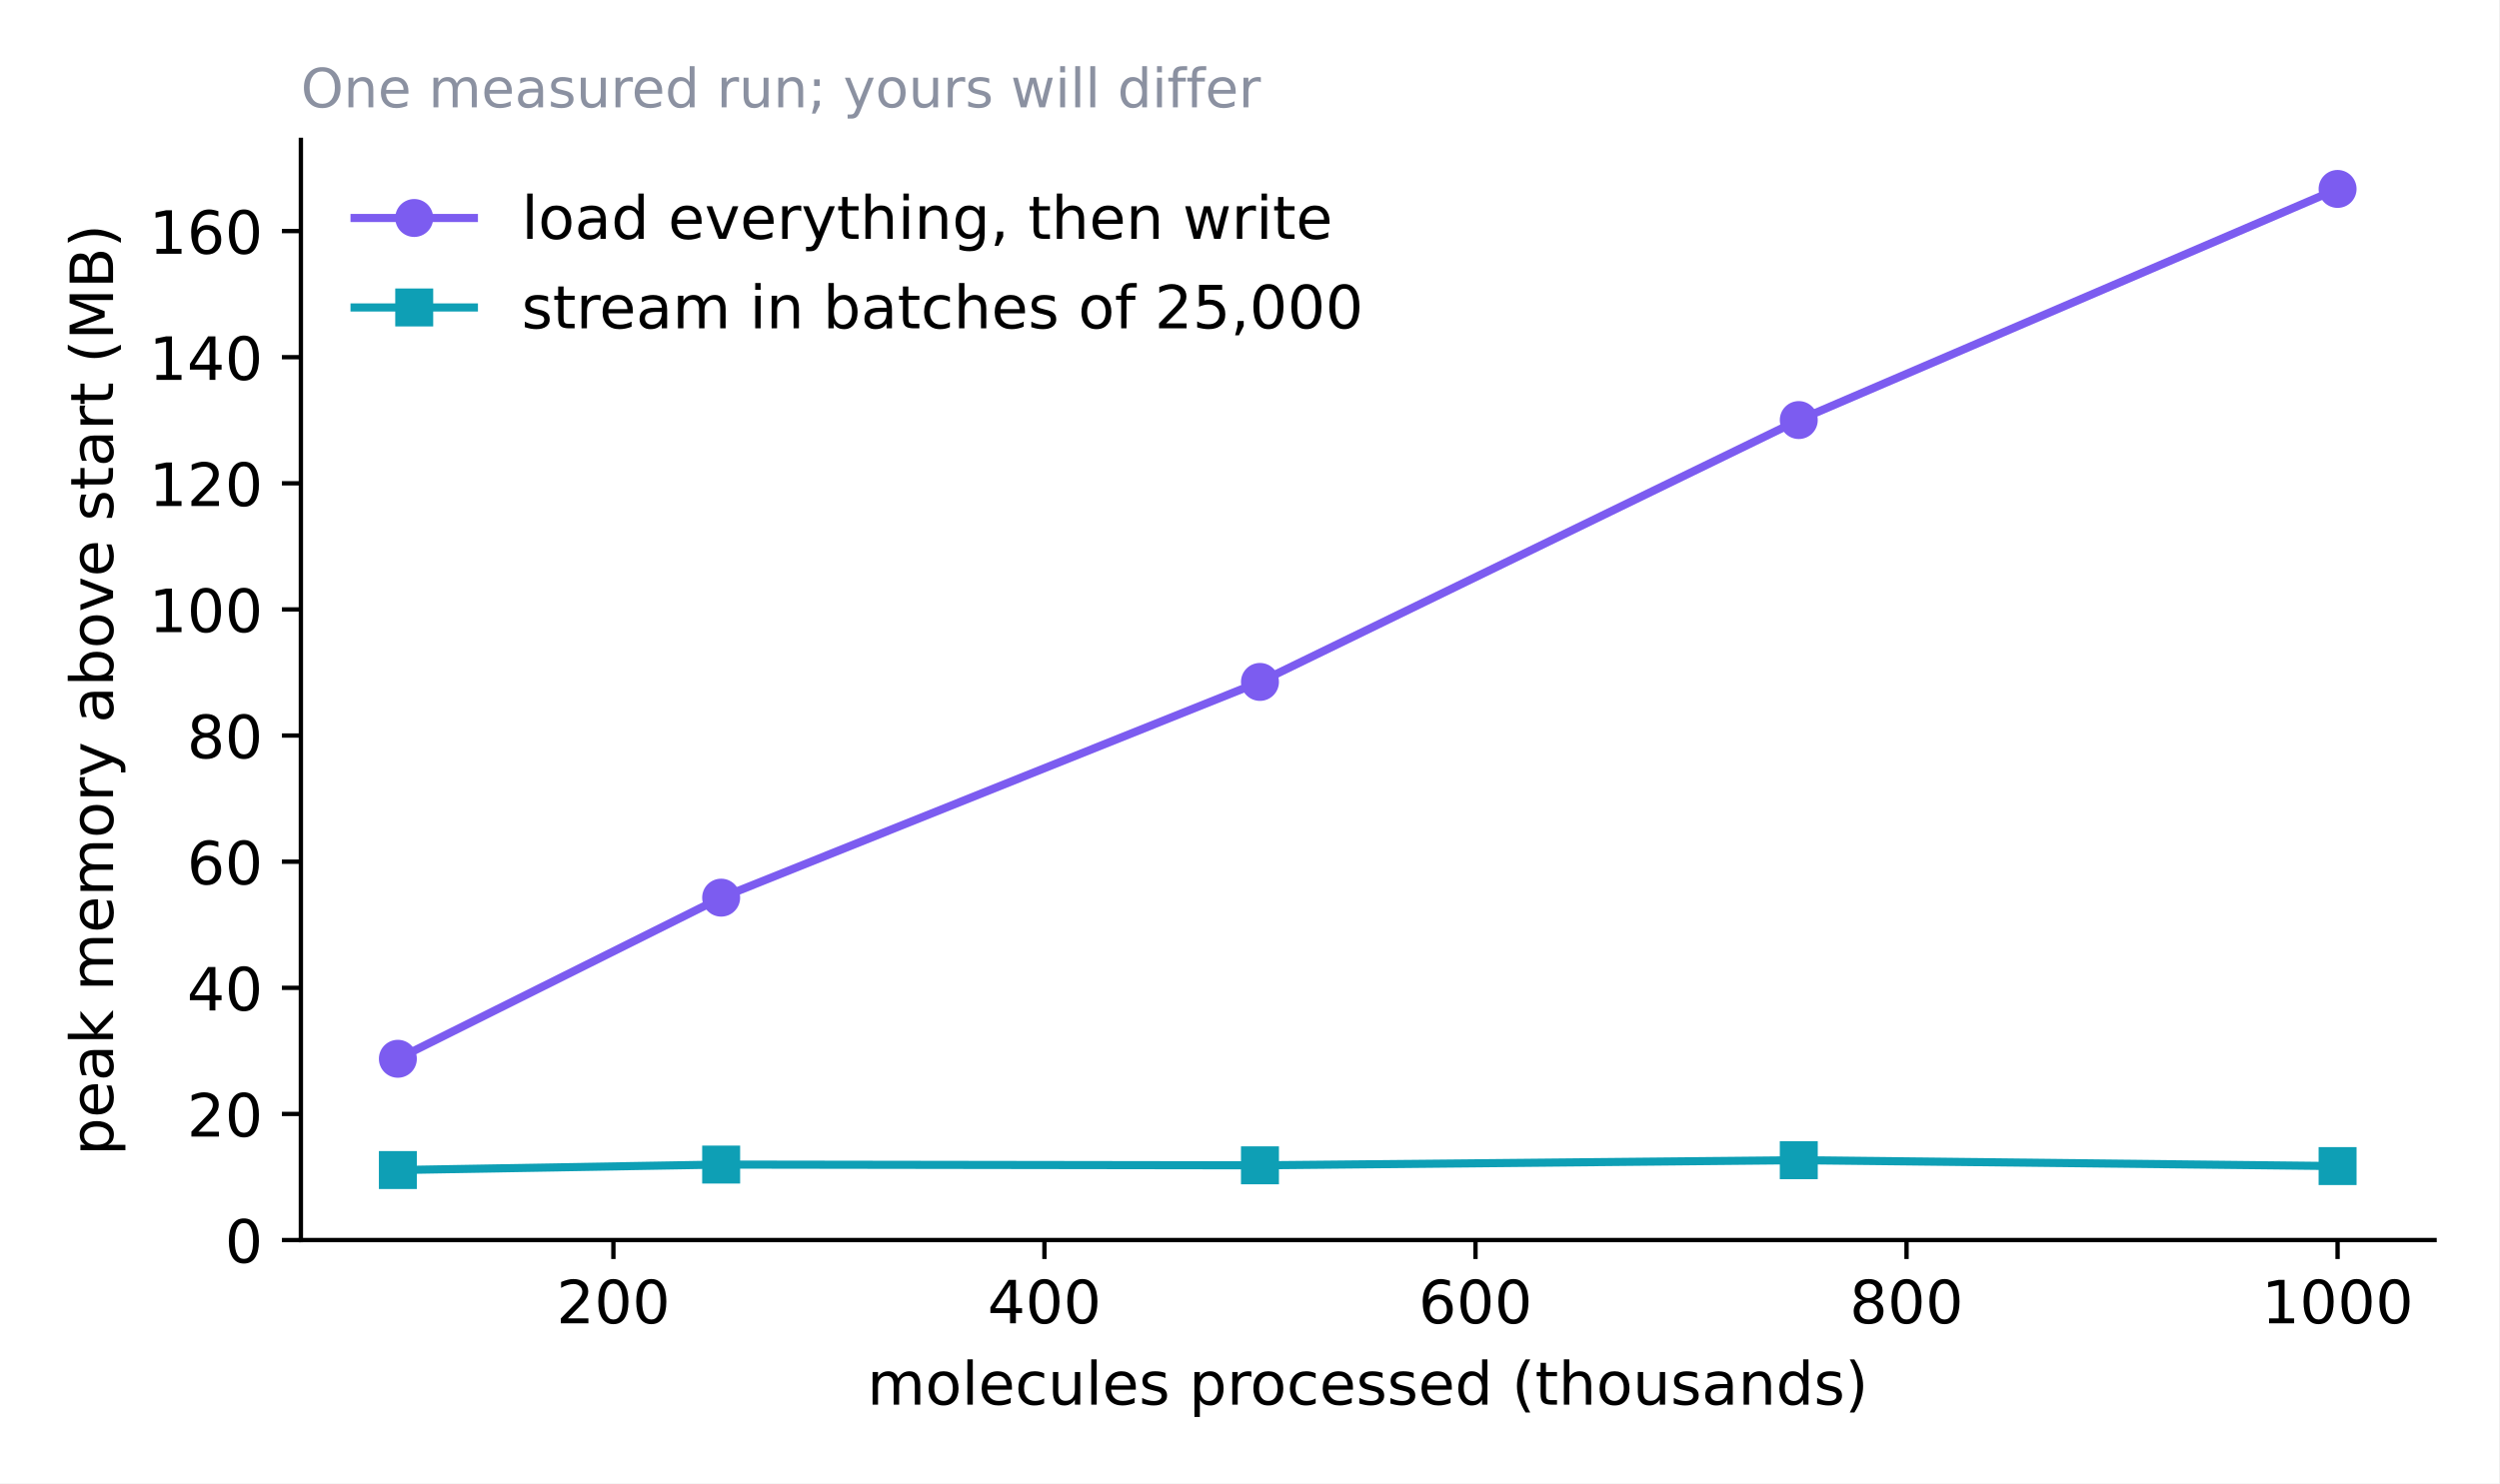
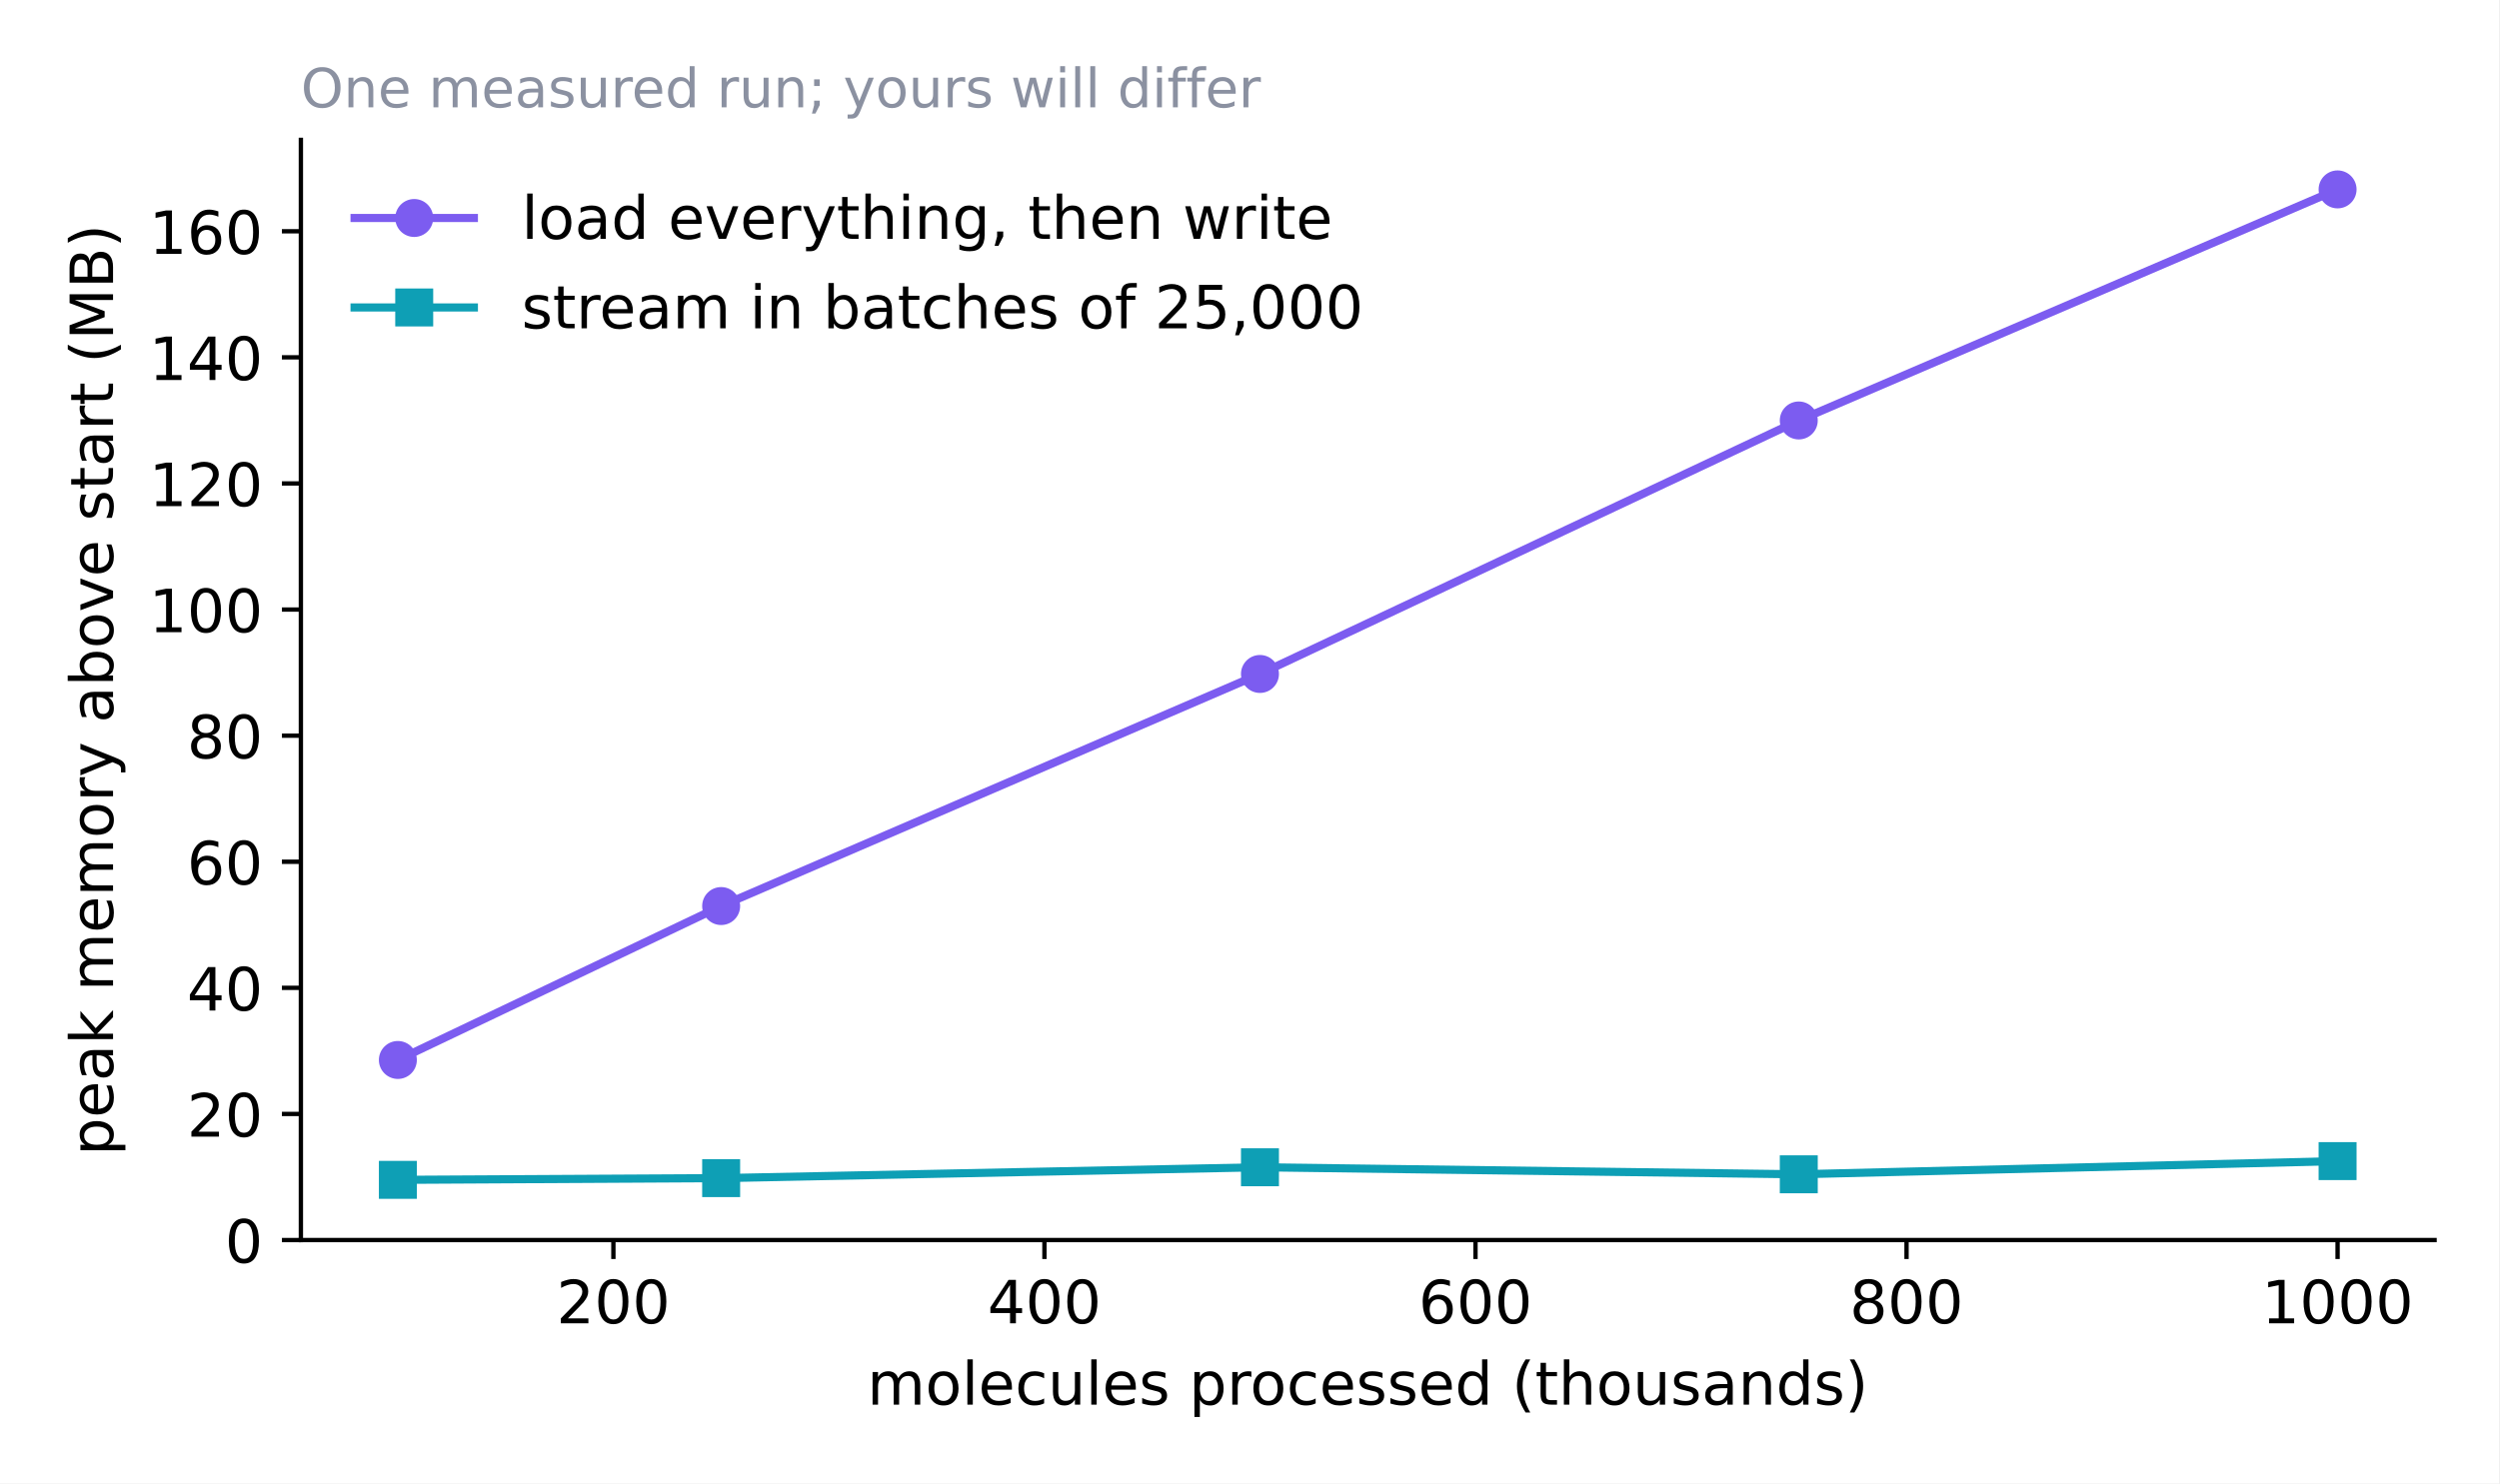
<svg xmlns="http://www.w3.org/2000/svg" xmlns:xlink="http://www.w3.org/1999/xlink" width="460.8pt" height="273.6pt" viewBox="0 0 460.8 273.6" version="1.1">
  <defs>
    <style type="text/css">*{stroke-linejoin: round; stroke-linecap: butt}</style>
  </defs>
  <g id="figure_1">
    <g id="patch_1">
      <path d="M 0 273.6  L 460.8 273.6  L 460.8 0  L 0 0  z " style="fill: #ffffff" />
    </g>
    <g id="axes_1">
      <g id="patch_2">
        <path d="M 55.48 228.72  L 448.92 228.72  L 448.92 25.8  L 55.48 25.8  z " style="fill: #ffffff" />
      </g>
      <g id="matplotlib.axis_1">
        <g id="xtick_1">
          <g id="line2d_1">
            <defs>
              <path id="m50733983e5" d="M 0 0  L 0 3.5  " style="stroke: #000000; stroke-width: 0.8" />
            </defs>
            <g>
              <use xlink:href="#m50733983e5" x="113.105" y="228.72" style="stroke: #000000; stroke-width: 0.8" />
            </g>
          </g>
          <g id="text_1">
            <text style="font-size: 11px; font-family: 'DejaVu Sans', 'Bitstream Vera Sans', 'Computer Modern Sans Serif', 'Lucida Grande', 'Verdana', 'Geneva', 'Lucid', 'Arial', 'Helvetica', 'Avant Garde', sans-serif; text-anchor: middle" x="113.105" y="244.077" transform="rotate(-0 113.1051 244.0774)">200</text>
          </g>
        </g>
        <g id="xtick_2">
          <g id="line2d_2">
            <g>
              <use xlink:href="#m50733983e5" x="192.588" y="228.72" style="stroke: #000000; stroke-width: 0.8" />
            </g>
          </g>
          <g id="text_2">
            <text style="font-size: 11px; font-family: 'DejaVu Sans', 'Bitstream Vera Sans', 'Computer Modern Sans Serif', 'Lucida Grande', 'Verdana', 'Geneva', 'Lucid', 'Arial', 'Helvetica', 'Avant Garde', sans-serif; text-anchor: middle" x="192.588" y="244.077" transform="rotate(-0 192.5879 244.0774)">400</text>
          </g>
        </g>
        <g id="xtick_3">
          <g id="line2d_3">
            <g>
              <use xlink:href="#m50733983e5" x="272.071" y="228.72" style="stroke: #000000; stroke-width: 0.8" />
            </g>
          </g>
          <g id="text_3">
            <text style="font-size: 11px; font-family: 'DejaVu Sans', 'Bitstream Vera Sans', 'Computer Modern Sans Serif', 'Lucida Grande', 'Verdana', 'Geneva', 'Lucid', 'Arial', 'Helvetica', 'Avant Garde', sans-serif; text-anchor: middle" x="272.071" y="244.077" transform="rotate(-0 272.0707 244.0774)">600</text>
          </g>
        </g>
        <g id="xtick_4">
          <g id="line2d_4">
            <g>
              <use xlink:href="#m50733983e5" x="351.554" y="228.72" style="stroke: #000000; stroke-width: 0.8" />
            </g>
          </g>
          <g id="text_4">
            <text style="font-size: 11px; font-family: 'DejaVu Sans', 'Bitstream Vera Sans', 'Computer Modern Sans Serif', 'Lucida Grande', 'Verdana', 'Geneva', 'Lucid', 'Arial', 'Helvetica', 'Avant Garde', sans-serif; text-anchor: middle" x="351.554" y="244.077" transform="rotate(-0 351.5535 244.0774)">800</text>
          </g>
        </g>
        <g id="xtick_5">
          <g id="line2d_5">
            <g>
              <use xlink:href="#m50733983e5" x="431.036" y="228.72" style="stroke: #000000; stroke-width: 0.8" />
            </g>
          </g>
          <g id="text_5">
            <text style="font-size: 11px; font-family: 'DejaVu Sans', 'Bitstream Vera Sans', 'Computer Modern Sans Serif', 'Lucida Grande', 'Verdana', 'Geneva', 'Lucid', 'Arial', 'Helvetica', 'Avant Garde', sans-serif; text-anchor: middle" x="431.036" y="244.077" transform="rotate(-0 431.0364 244.0774)">1000</text>
          </g>
        </g>
        <g id="text_6">
          <text style="font-size: 11px; font-family: 'DejaVu Sans', 'Bitstream Vera Sans', 'Computer Modern Sans Serif', 'Lucida Grande', 'Verdana', 'Geneva', 'Lucid', 'Arial', 'Helvetica', 'Avant Garde', sans-serif; text-anchor: middle" x="252.2" y="259.078" transform="rotate(-0 252.2 259.0783)">molecules processed (thousands)</text>
        </g>
      </g>
      <g id="matplotlib.axis_2">
        <g id="ytick_1">
          <g id="line2d_6">
            <defs>
              <path id="me4f646e4f6" d="M 0 0  L -3.5 0  " style="stroke: #000000; stroke-width: 0.8" />
            </defs>
            <g>
              <use xlink:href="#me4f646e4f6" x="55.48" y="228.72" style="stroke: #000000; stroke-width: 0.8" />
            </g>
          </g>
          <g id="text_7">
            <text style="font-size: 11px; font-family: 'DejaVu Sans', 'Bitstream Vera Sans', 'Computer Modern Sans Serif', 'Lucida Grande', 'Verdana', 'Geneva', 'Lucid', 'Arial', 'Helvetica', 'Avant Garde', sans-serif; text-anchor: end" x="48.48" y="232.899" transform="rotate(-0 48.48 232.8987)">0</text>
          </g>
        </g>
        <g id="ytick_2">
          <g id="line2d_7">
            <g>
-               <use xlink:href="#me4f646e4f6" x="55.48" y="205.458" style="stroke: #000000; stroke-width: 0.8" />
+               <use xlink:href="#me4f646e4f6" x="55.48" y="205.462" style="stroke: #000000; stroke-width: 0.8" />
            </g>
          </g>
          <g id="text_8">
-             <text style="font-size: 11px; font-family: 'DejaVu Sans', 'Bitstream Vera Sans', 'Computer Modern Sans Serif', 'Lucida Grande', 'Verdana', 'Geneva', 'Lucid', 'Arial', 'Helvetica', 'Avant Garde', sans-serif; text-anchor: end" x="48.48" y="209.636" transform="rotate(-0 48.48 209.6363)">20</text>
+             <text style="font-size: 11px; font-family: 'DejaVu Sans', 'Bitstream Vera Sans', 'Computer Modern Sans Serif', 'Lucida Grande', 'Verdana', 'Geneva', 'Lucid', 'Arial', 'Helvetica', 'Avant Garde', sans-serif; text-anchor: end" x="48.48" y="209.64" transform="rotate(-0 48.48 209.6403)">20</text>
          </g>
        </g>
        <g id="ytick_3">
          <g id="line2d_8">
            <g>
-               <use xlink:href="#me4f646e4f6" x="55.48" y="182.195" style="stroke: #000000; stroke-width: 0.8" />
+               <use xlink:href="#me4f646e4f6" x="55.48" y="182.203" style="stroke: #000000; stroke-width: 0.8" />
            </g>
          </g>
          <g id="text_9">
-             <text style="font-size: 11px; font-family: 'DejaVu Sans', 'Bitstream Vera Sans', 'Computer Modern Sans Serif', 'Lucida Grande', 'Verdana', 'Geneva', 'Lucid', 'Arial', 'Helvetica', 'Avant Garde', sans-serif; text-anchor: end" x="48.48" y="186.374" transform="rotate(-0 48.48 186.3739)">40</text>
+             <text style="font-size: 11px; font-family: 'DejaVu Sans', 'Bitstream Vera Sans', 'Computer Modern Sans Serif', 'Lucida Grande', 'Verdana', 'Geneva', 'Lucid', 'Arial', 'Helvetica', 'Avant Garde', sans-serif; text-anchor: end" x="48.48" y="186.382" transform="rotate(-0 48.48 186.382)">40</text>
          </g>
        </g>
        <g id="ytick_4">
          <g id="line2d_9">
            <g>
-               <use xlink:href="#me4f646e4f6" x="55.48" y="158.933" style="stroke: #000000; stroke-width: 0.8" />
+               <use xlink:href="#me4f646e4f6" x="55.48" y="158.945" style="stroke: #000000; stroke-width: 0.8" />
            </g>
          </g>
          <g id="text_10">
-             <text style="font-size: 11px; font-family: 'DejaVu Sans', 'Bitstream Vera Sans', 'Computer Modern Sans Serif', 'Lucida Grande', 'Verdana', 'Geneva', 'Lucid', 'Arial', 'Helvetica', 'Avant Garde', sans-serif; text-anchor: end" x="48.48" y="163.111" transform="rotate(-0 48.48 163.1115)">60</text>
+             <text style="font-size: 11px; font-family: 'DejaVu Sans', 'Bitstream Vera Sans', 'Computer Modern Sans Serif', 'Lucida Grande', 'Verdana', 'Geneva', 'Lucid', 'Arial', 'Helvetica', 'Avant Garde', sans-serif; text-anchor: end" x="48.48" y="163.124" transform="rotate(-0 48.48 163.1236)">60</text>
          </g>
        </g>
        <g id="ytick_5">
          <g id="line2d_10">
            <g>
-               <use xlink:href="#me4f646e4f6" x="55.48" y="135.67" style="stroke: #000000; stroke-width: 0.8" />
+               <use xlink:href="#me4f646e4f6" x="55.48" y="135.687" style="stroke: #000000; stroke-width: 0.8" />
            </g>
          </g>
          <g id="text_11">
-             <text style="font-size: 11px; font-family: 'DejaVu Sans', 'Bitstream Vera Sans', 'Computer Modern Sans Serif', 'Lucida Grande', 'Verdana', 'Geneva', 'Lucid', 'Arial', 'Helvetica', 'Avant Garde', sans-serif; text-anchor: end" x="48.48" y="139.849" transform="rotate(-0 48.48 139.8491)">80</text>
+             <text style="font-size: 11px; font-family: 'DejaVu Sans', 'Bitstream Vera Sans', 'Computer Modern Sans Serif', 'Lucida Grande', 'Verdana', 'Geneva', 'Lucid', 'Arial', 'Helvetica', 'Avant Garde', sans-serif; text-anchor: end" x="48.48" y="139.865" transform="rotate(-0 48.48 139.8653)">80</text>
          </g>
        </g>
        <g id="ytick_6">
          <g id="line2d_11">
            <g>
-               <use xlink:href="#me4f646e4f6" x="55.48" y="112.408" style="stroke: #000000; stroke-width: 0.8" />
+               <use xlink:href="#me4f646e4f6" x="55.48" y="112.428" style="stroke: #000000; stroke-width: 0.8" />
            </g>
          </g>
          <g id="text_12">
-             <text style="font-size: 11px; font-family: 'DejaVu Sans', 'Bitstream Vera Sans', 'Computer Modern Sans Serif', 'Lucida Grande', 'Verdana', 'Geneva', 'Lucid', 'Arial', 'Helvetica', 'Avant Garde', sans-serif; text-anchor: end" x="48.48" y="116.587" transform="rotate(-0 48.48 116.5867)">100</text>
+             <text style="font-size: 11px; font-family: 'DejaVu Sans', 'Bitstream Vera Sans', 'Computer Modern Sans Serif', 'Lucida Grande', 'Verdana', 'Geneva', 'Lucid', 'Arial', 'Helvetica', 'Avant Garde', sans-serif; text-anchor: end" x="48.48" y="116.607" transform="rotate(-0 48.48 116.6069)">100</text>
          </g>
        </g>
        <g id="ytick_7">
          <g id="line2d_12">
            <g>
-               <use xlink:href="#me4f646e4f6" x="55.48" y="89.146" style="stroke: #000000; stroke-width: 0.8" />
+               <use xlink:href="#me4f646e4f6" x="55.48" y="89.17" style="stroke: #000000; stroke-width: 0.8" />
            </g>
          </g>
          <g id="text_13">
-             <text style="font-size: 11px; font-family: 'DejaVu Sans', 'Bitstream Vera Sans', 'Computer Modern Sans Serif', 'Lucida Grande', 'Verdana', 'Geneva', 'Lucid', 'Arial', 'Helvetica', 'Avant Garde', sans-serif; text-anchor: end" x="48.48" y="93.324" transform="rotate(-0 48.48 93.32428)">120</text>
+             <text style="font-size: 11px; font-family: 'DejaVu Sans', 'Bitstream Vera Sans', 'Computer Modern Sans Serif', 'Lucida Grande', 'Verdana', 'Geneva', 'Lucid', 'Arial', 'Helvetica', 'Avant Garde', sans-serif; text-anchor: end" x="48.48" y="93.349" transform="rotate(-0 48.48 93.34852)">120</text>
          </g>
        </g>
        <g id="ytick_8">
          <g id="line2d_13">
            <g>
-               <use xlink:href="#me4f646e4f6" x="55.48" y="65.883" style="stroke: #000000; stroke-width: 0.8" />
+               <use xlink:href="#me4f646e4f6" x="55.48" y="65.911" style="stroke: #000000; stroke-width: 0.8" />
            </g>
          </g>
          <g id="text_14">
-             <text style="font-size: 11px; font-family: 'DejaVu Sans', 'Bitstream Vera Sans', 'Computer Modern Sans Serif', 'Lucida Grande', 'Verdana', 'Geneva', 'Lucid', 'Arial', 'Helvetica', 'Avant Garde', sans-serif; text-anchor: end" x="48.48" y="70.062" transform="rotate(-0 48.48 70.06187)">140</text>
+             <text style="font-size: 11px; font-family: 'DejaVu Sans', 'Bitstream Vera Sans', 'Computer Modern Sans Serif', 'Lucida Grande', 'Verdana', 'Geneva', 'Lucid', 'Arial', 'Helvetica', 'Avant Garde', sans-serif; text-anchor: end" x="48.48" y="70.09" transform="rotate(-0 48.48 70.09015)">140</text>
          </g>
        </g>
        <g id="ytick_9">
          <g id="line2d_14">
            <g>
-               <use xlink:href="#me4f646e4f6" x="55.48" y="42.621" style="stroke: #000000; stroke-width: 0.8" />
+               <use xlink:href="#me4f646e4f6" x="55.48" y="42.653" style="stroke: #000000; stroke-width: 0.8" />
            </g>
          </g>
          <g id="text_15">
-             <text style="font-size: 11px; font-family: 'DejaVu Sans', 'Bitstream Vera Sans', 'Computer Modern Sans Serif', 'Lucida Grande', 'Verdana', 'Geneva', 'Lucid', 'Arial', 'Helvetica', 'Avant Garde', sans-serif; text-anchor: end" x="48.48" y="46.799" transform="rotate(-0 48.48 46.79946)">160</text>
+             <text style="font-size: 11px; font-family: 'DejaVu Sans', 'Bitstream Vera Sans', 'Computer Modern Sans Serif', 'Lucida Grande', 'Verdana', 'Geneva', 'Lucid', 'Arial', 'Helvetica', 'Avant Garde', sans-serif; text-anchor: end" x="48.48" y="46.832" transform="rotate(-0 48.48 46.83179)">160</text>
          </g>
        </g>
        <g id="text_16">
          <text style="font-size: 11px; font-family: 'DejaVu Sans', 'Bitstream Vera Sans', 'Computer Modern Sans Serif', 'Lucida Grande', 'Verdana', 'Geneva', 'Lucid', 'Arial', 'Helvetica', 'Avant Garde', sans-serif; text-anchor: middle" x="20.841" y="127.26" transform="rotate(-90 20.84117 127.26)">peak memory above start (MB)</text>
        </g>
      </g>
      <g id="line2d_15">
-         <path d="M 73.364 195.285  L 132.976 165.567  L 232.329 125.776  L 331.683 77.478  L 431.036 34.848  " clip-path="url(#pe42dda97c7)" style="fill: none; stroke: #7c5cf0; stroke-width: 1.5; stroke-linecap: square" />
+         <path d="M 73.364 195.505  L 132.976 167.116  L 232.329 124.308  L 331.683 77.551  L 431.036 34.934  " clip-path="url(#pe42dda97c7)" style="fill: none; stroke: #7c5cf0; stroke-width: 1.5; stroke-linecap: square" />
        <defs>
          <path id="m93244b17f0" d="M 0 3  C 0.796 3 1.559 2.684 2.121 2.121  C 2.684 1.559 3 0.796 3 0  C 3 -0.796 2.684 -1.559 2.121 -2.121  C 1.559 -2.684 0.796 -3 0 -3  C -0.796 -3 -1.559 -2.684 -2.121 -2.121  C -2.684 -1.559 -3 -0.796 -3 0  C -3 0.796 -2.684 1.559 -2.121 2.121  C -1.559 2.684 -0.796 3 0 3  z " style="stroke: #7c5cf0" />
        </defs>
        <g clip-path="url(#pe42dda97c7)">
-           <use xlink:href="#m93244b17f0" x="73.364" y="195.285" style="fill: #7c5cf0; stroke: #7c5cf0" />
-           <use xlink:href="#m93244b17f0" x="132.976" y="165.567" style="fill: #7c5cf0; stroke: #7c5cf0" />
-           <use xlink:href="#m93244b17f0" x="232.329" y="125.776" style="fill: #7c5cf0; stroke: #7c5cf0" />
-           <use xlink:href="#m93244b17f0" x="331.683" y="77.478" style="fill: #7c5cf0; stroke: #7c5cf0" />
-           <use xlink:href="#m93244b17f0" x="431.036" y="34.848" style="fill: #7c5cf0; stroke: #7c5cf0" />
+           <use xlink:href="#m93244b17f0" x="73.364" y="195.505" style="fill: #7c5cf0; stroke: #7c5cf0" />
+           <use xlink:href="#m93244b17f0" x="132.976" y="167.116" style="fill: #7c5cf0; stroke: #7c5cf0" />
+           <use xlink:href="#m93244b17f0" x="232.329" y="124.308" style="fill: #7c5cf0; stroke: #7c5cf0" />
+           <use xlink:href="#m93244b17f0" x="331.683" y="77.551" style="fill: #7c5cf0; stroke: #7c5cf0" />
+           <use xlink:href="#m93244b17f0" x="431.036" y="34.934" style="fill: #7c5cf0; stroke: #7c5cf0" />
        </g>
      </g>
      <g id="line2d_16">
-         <path d="M 73.364 215.809  L 132.976 214.799  L 232.329 214.937  L 331.683 213.994  L 431.036 215.076  " clip-path="url(#pe42dda97c7)" style="fill: none; stroke: #0e9fb5; stroke-width: 1.5; stroke-linecap: square" />
+         <path d="M 73.364 217.617  L 132.976 217.298  L 232.329 215.297  L 331.683 216.593  L 431.036 214.159  " clip-path="url(#pe42dda97c7)" style="fill: none; stroke: #0e9fb5; stroke-width: 1.5; stroke-linecap: square" />
        <defs>
          <path id="m5d83d86970" d="M -3 3  L 3 3  L 3 -3  L -3 -3  z " style="stroke: #0e9fb5; stroke-linejoin: miter" />
        </defs>
        <g clip-path="url(#pe42dda97c7)">
-           <use xlink:href="#m5d83d86970" x="73.364" y="215.809" style="fill: #0e9fb5; stroke: #0e9fb5; stroke-linejoin: miter" />
-           <use xlink:href="#m5d83d86970" x="132.976" y="214.799" style="fill: #0e9fb5; stroke: #0e9fb5; stroke-linejoin: miter" />
-           <use xlink:href="#m5d83d86970" x="232.329" y="214.937" style="fill: #0e9fb5; stroke: #0e9fb5; stroke-linejoin: miter" />
-           <use xlink:href="#m5d83d86970" x="331.683" y="213.994" style="fill: #0e9fb5; stroke: #0e9fb5; stroke-linejoin: miter" />
-           <use xlink:href="#m5d83d86970" x="431.036" y="215.076" style="fill: #0e9fb5; stroke: #0e9fb5; stroke-linejoin: miter" />
+           <use xlink:href="#m5d83d86970" x="73.364" y="217.617" style="fill: #0e9fb5; stroke: #0e9fb5; stroke-linejoin: miter" />
+           <use xlink:href="#m5d83d86970" x="132.976" y="217.298" style="fill: #0e9fb5; stroke: #0e9fb5; stroke-linejoin: miter" />
+           <use xlink:href="#m5d83d86970" x="232.329" y="215.297" style="fill: #0e9fb5; stroke: #0e9fb5; stroke-linejoin: miter" />
+           <use xlink:href="#m5d83d86970" x="331.683" y="216.593" style="fill: #0e9fb5; stroke: #0e9fb5; stroke-linejoin: miter" />
+           <use xlink:href="#m5d83d86970" x="431.036" y="214.159" style="fill: #0e9fb5; stroke: #0e9fb5; stroke-linejoin: miter" />
        </g>
      </g>
      <g id="patch_3">
        <path d="M 55.48 228.72  L 55.48 25.8  " style="fill: none; stroke: #000000; stroke-width: 0.8; stroke-linejoin: miter; stroke-linecap: square" />
      </g>
      <g id="patch_4">
        <path d="M 55.48 228.72  L 448.92 228.72  " style="fill: none; stroke: #000000; stroke-width: 0.8; stroke-linejoin: miter; stroke-linecap: square" />
      </g>
      <g id="text_17">
        <text style="font-size: 10px; font-family: 'DejaVu Sans', 'Bitstream Vera Sans', 'Computer Modern Sans Serif', 'Lucida Grande', 'Verdana', 'Geneva', 'Lucid', 'Arial', 'Helvetica', 'Avant Garde', sans-serif; text-anchor: start; fill: #8b91a1" x="55.48" y="19.8" transform="rotate(-0 55.48 19.8)">One measured run; yours will differ</text>
      </g>
      <g id="legend_1">
        <g id="line2d_17">
          <path d="M 65.38 40.208  L 76.38 40.208  L 87.38 40.208  " style="fill: none; stroke: #7c5cf0; stroke-width: 1.5; stroke-linecap: square" />
          <g>
            <use xlink:href="#m93244b17f0" x="76.38" y="40.208" style="fill: #7c5cf0; stroke: #7c5cf0" />
          </g>
        </g>
        <g id="text_18">
          <text style="font-size: 11px; font-family: 'DejaVu Sans', 'Bitstream Vera Sans', 'Computer Modern Sans Serif', 'Lucida Grande', 'Verdana', 'Geneva', 'Lucid', 'Arial', 'Helvetica', 'Avant Garde', sans-serif; text-anchor: start" x="96.18" y="44.058" transform="rotate(-0 96.18 44.05828)">load everything, then write</text>
        </g>
        <g id="line2d_18">
          <path d="M 65.38 56.709  L 76.38 56.709  L 87.38 56.709  " style="fill: none; stroke: #0e9fb5; stroke-width: 1.5; stroke-linecap: square" />
          <g>
            <use xlink:href="#m5d83d86970" x="76.38" y="56.709" style="fill: #0e9fb5; stroke: #0e9fb5; stroke-linejoin: miter" />
          </g>
        </g>
        <g id="text_19">
          <text style="font-size: 11px; font-family: 'DejaVu Sans', 'Bitstream Vera Sans', 'Computer Modern Sans Serif', 'Lucida Grande', 'Verdana', 'Geneva', 'Lucid', 'Arial', 'Helvetica', 'Avant Garde', sans-serif; text-anchor: start" x="96.18" y="60.559" transform="rotate(-0 96.18 60.55914)">stream in batches of 25,000</text>
        </g>
      </g>
    </g>
  </g>
  <defs>
    <clipPath id="pe42dda97c7">
      <rect x="55.48" y="25.8" width="393.44" height="202.92" />
    </clipPath>
  </defs>
</svg>
